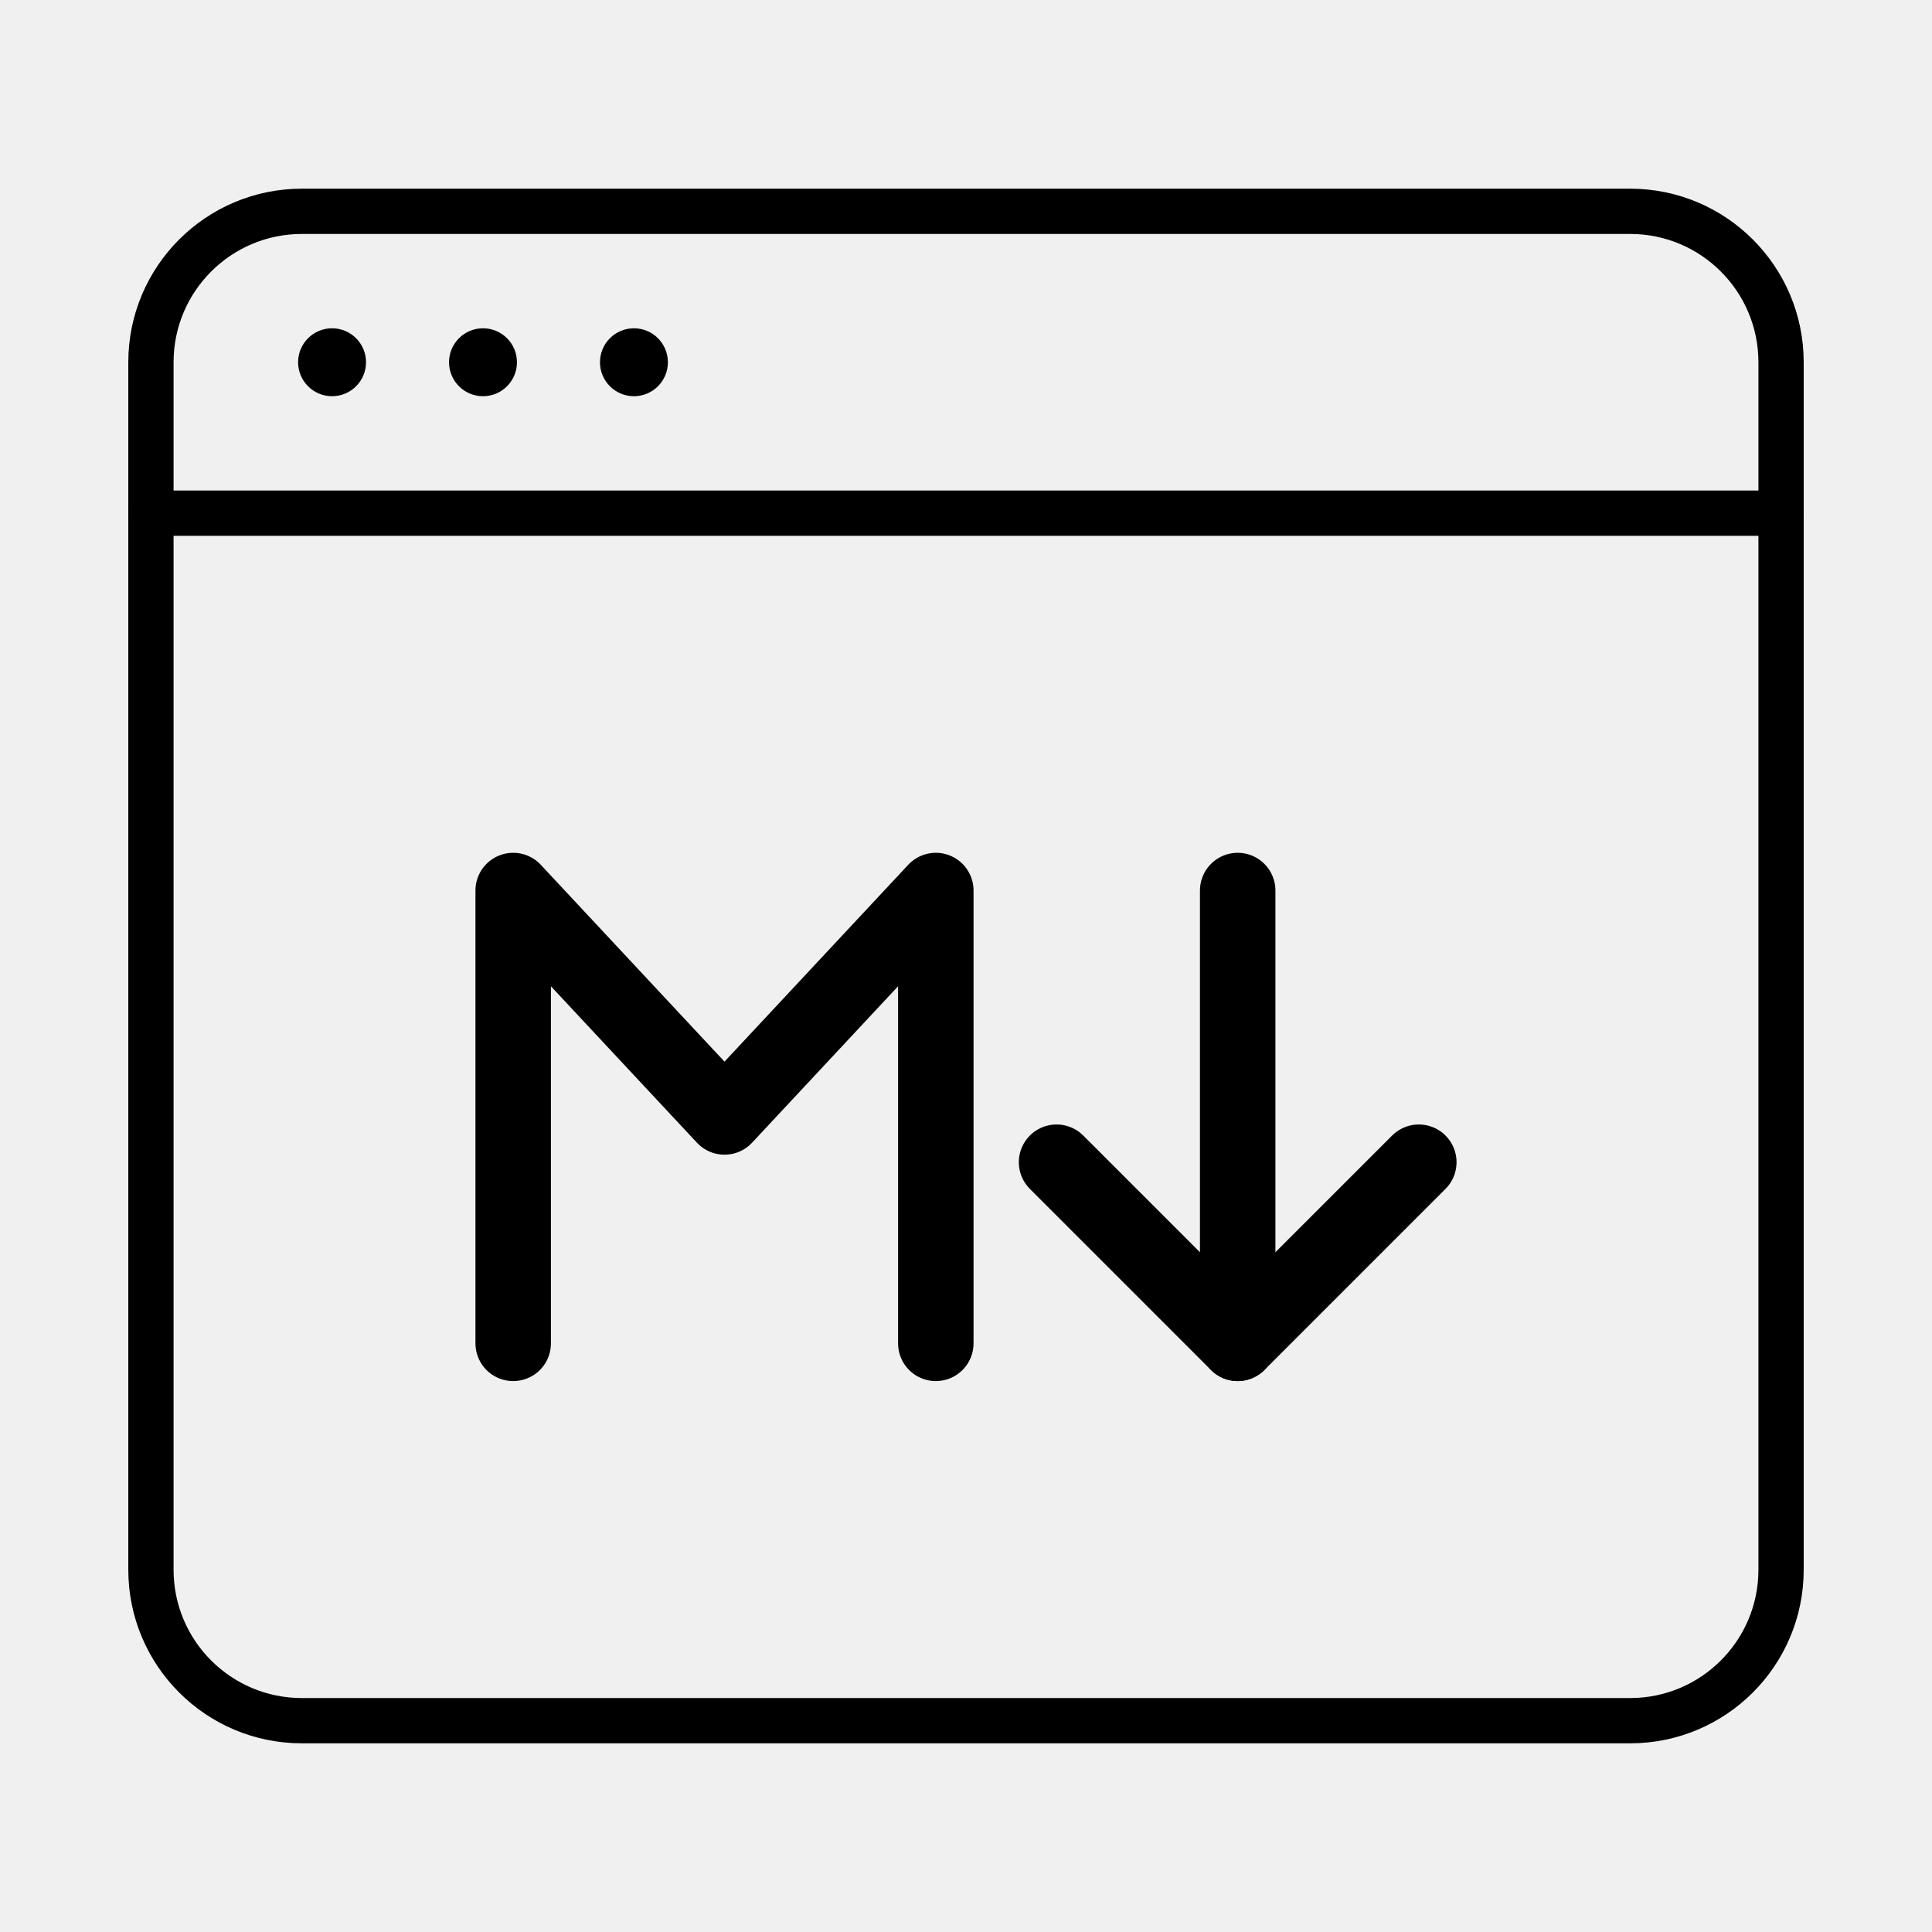
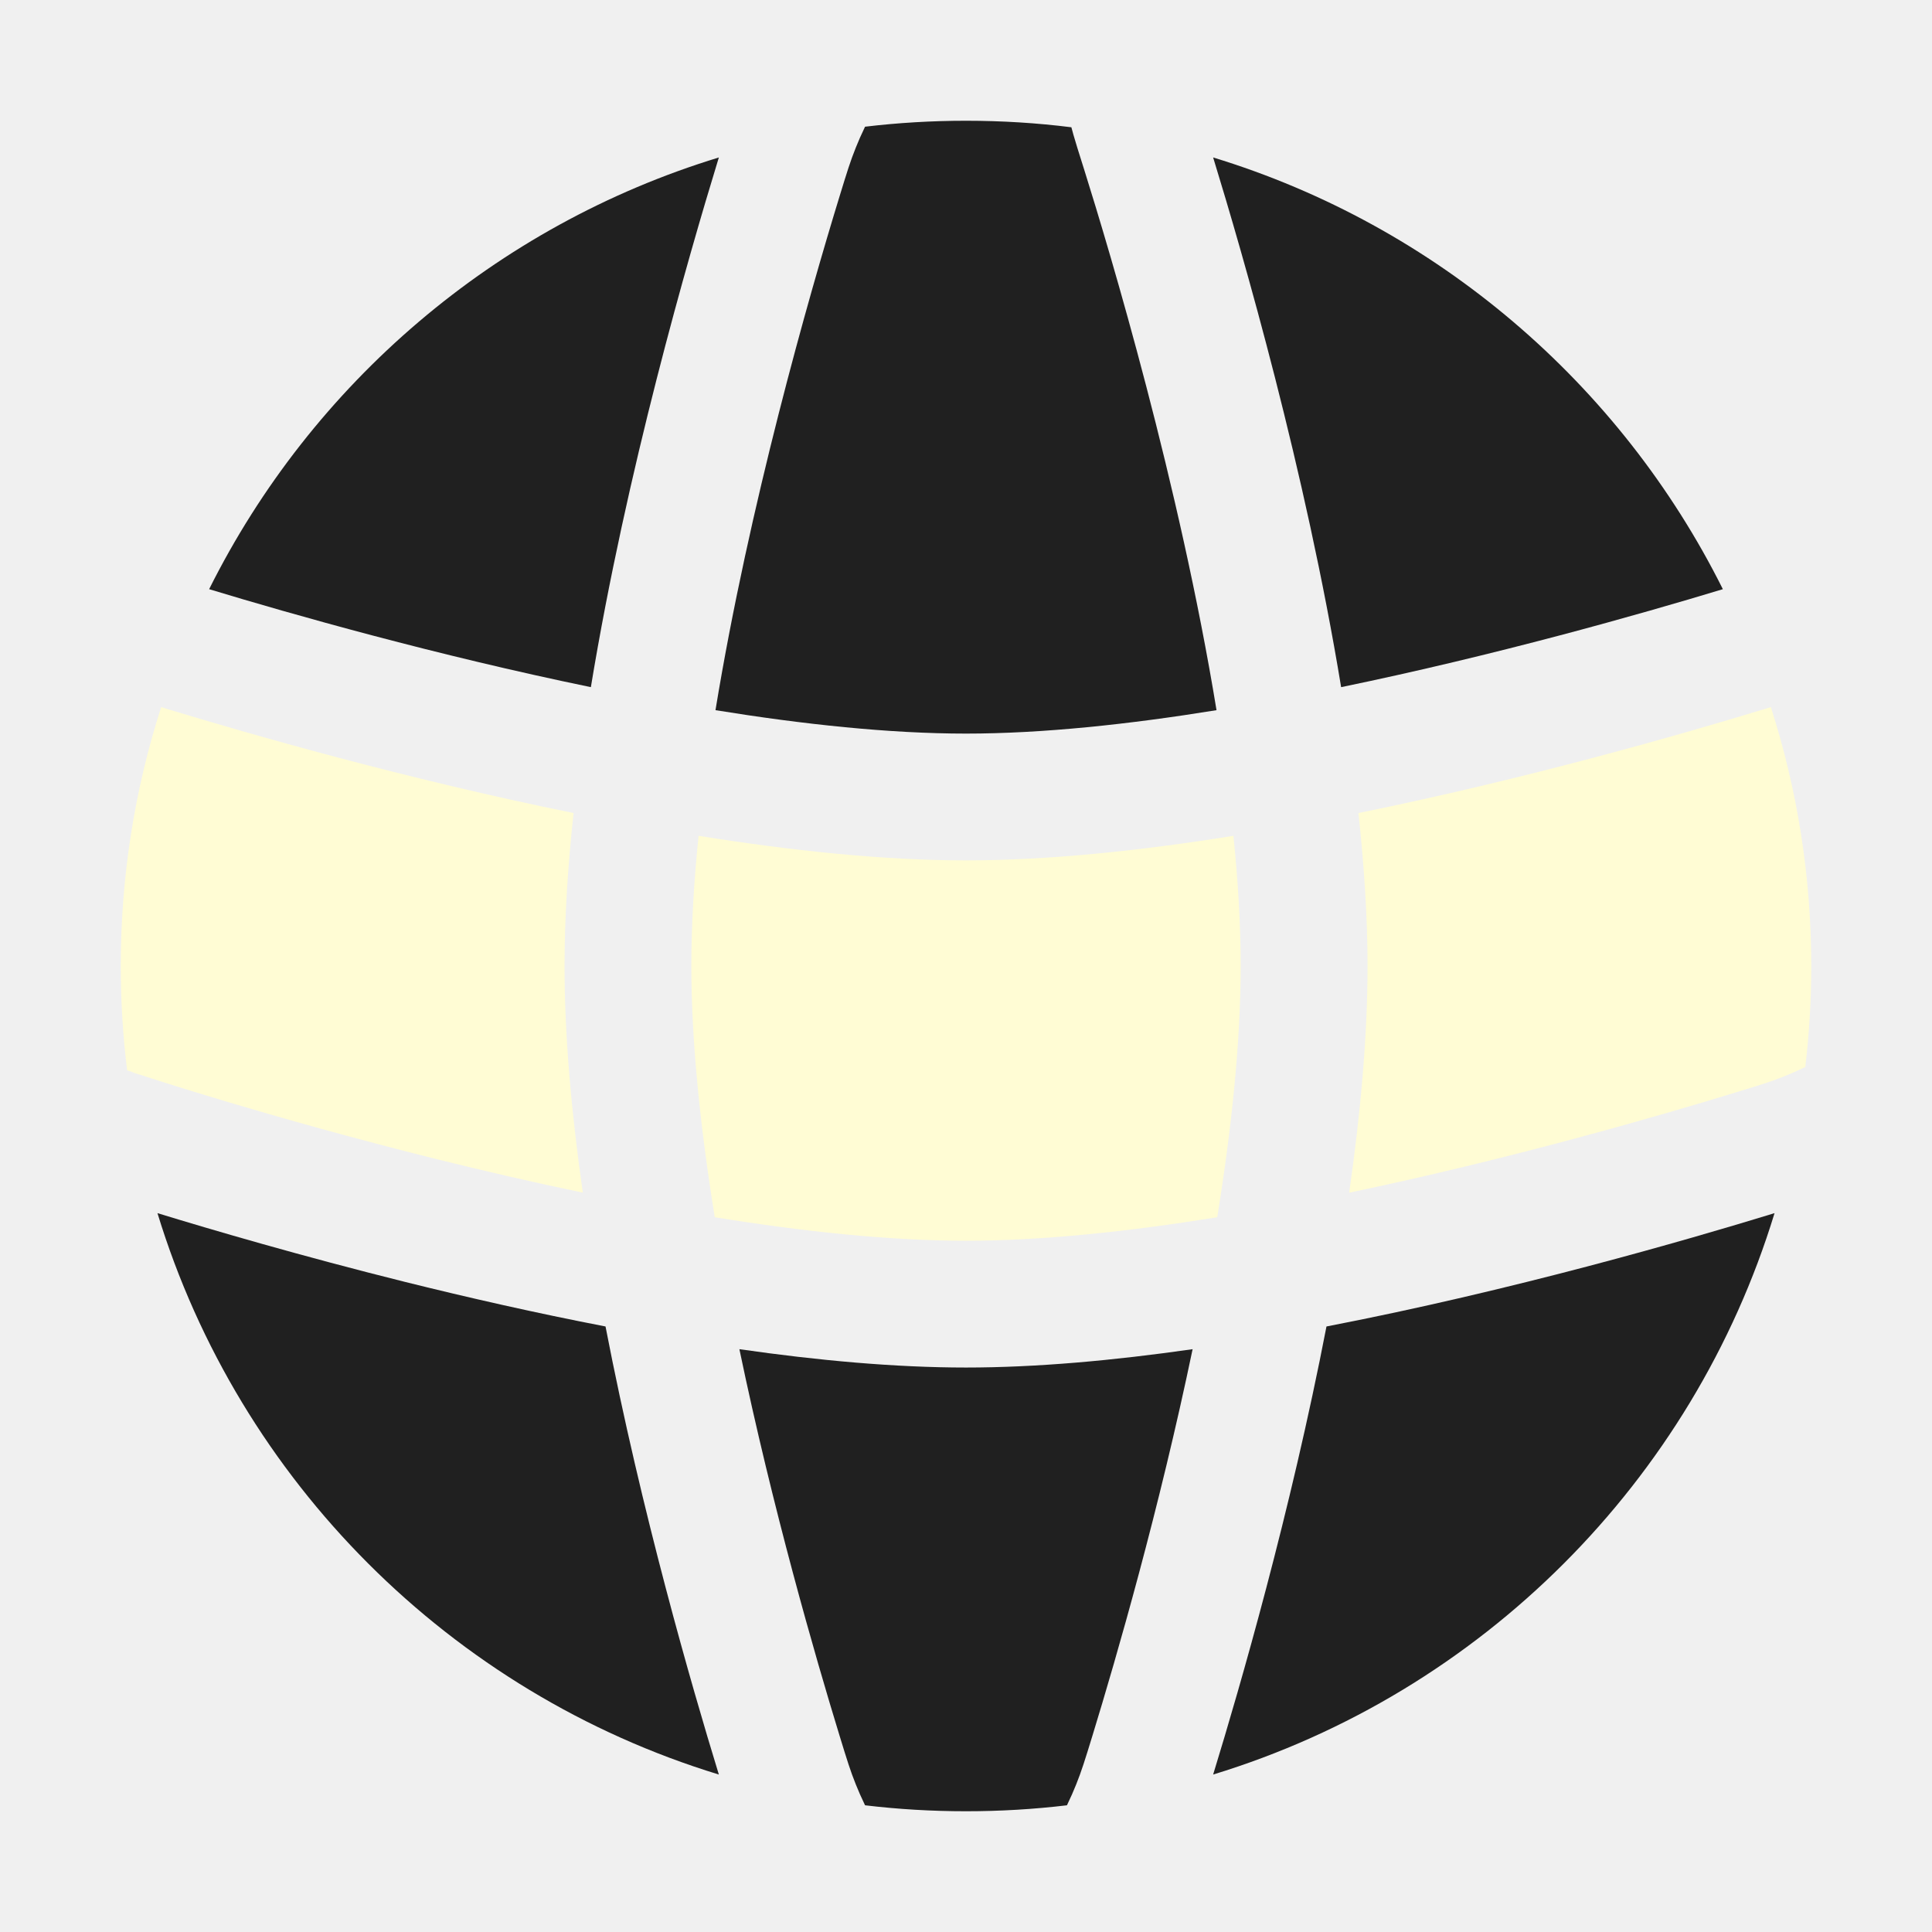
- <svg xmlns="http://www.w3.org/2000/svg" viewBox="0 0 256 256" width="256" height="256">
+ <svg xmlns="http://www.w3.org/2000/svg" viewBox="0 0 24 24" fill="none" role="img" aria-label="web globe icon">
  <style>
-         .dynamic-stroke {
-             stroke: #000000;
+         .primary {
+             fill: #202020;
        }

-         .dynamic-fill {
-             fill: #000000;
-         }
- 
-         .dynamic-box {
-             stroke: #000000;
-             fill: transparent;
+         .secondary {
+             fill: #FFFCD4;
        }

        @media (prefers-color-scheme: dark) {
-             .dynamic-stroke {
-                 stroke: #ffffff;
+             .primary {
+                 fill: #FFFCD4;
            }

-             .dynamic-fill {
-                 fill: #ffffff;
-             }
- 
-             .dynamic-box {
-                 stroke: #ffffff;
-                 fill: transparent;
+             .secondary {
+                 fill: #202020;
            }
        }
    </style>
-   <rect x="20" y="28" width="216" height="200" rx="20" stroke-width="6" class="dynamic-box" />
-   <line x1="20" y1="68" x2="236" y2="68" stroke-width="6" class="dynamic-stroke" stroke-linecap="round" />
-   <circle cx="44" cy="48" r="4.5" class="dynamic-fill" />
-   <circle cx="64" cy="48" r="4.5" class="dynamic-fill" />
-   <circle cx="84" cy="48" r="4.5" class="dynamic-fill" />
-   <g transform="translate(68, 118)" class="dynamic-stroke" stroke-width="10" stroke-linecap="round" stroke-linejoin="round" fill="none">
-     <path d="M 0 60 L 0 0 L 28 30 L 56 0 L 56 60" />
-     <path d="M 96 0 L 96 60" />
-     <path d="M 72 36 L 96 60 L 120 36" />
+   <g id="style=bulk">
+     <g id="web">
+       <g id="vector">
+         <path class="primary" d="M21.402 7.319C20.37 7.632 18.579 8.14 16.66 8.536C16.218 5.849 15.443 3.17 15.07 1.956C17.842 2.802 20.127 4.765 21.402 7.319Z" />
+         <path class="primary" d="M15.112 8.822C14.025 8.998 12.951 9.113 12 9.113C11.049 9.113 9.975 8.998 8.888 8.822C9.305 6.28 10.048 3.683 10.428 2.443C10.525 2.126 10.564 2.001 10.631 1.834C10.664 1.751 10.698 1.674 10.746 1.574C11.157 1.525 11.575 1.5 12 1.5C12.443 1.5 12.88 1.527 13.309 1.581C13.318 1.616 13.327 1.647 13.335 1.676C13.36 1.763 13.398 1.886 13.463 2.091L13.47 2.113C13.793 3.142 14.652 6.014 15.112 8.822Z" />
+         <path class="primary" d="M7.34 8.536C7.78 5.861 8.55 3.196 8.922 1.982L8.93 1.956C6.158 2.802 3.873 4.765 2.598 7.319C3.63 7.632 5.421 8.14 7.34 8.536Z" />
+         <path class="primary" d="M12 16.988C12.877 16.988 13.839 16.9 14.815 16.76C14.402 18.742 13.873 20.575 13.572 21.557C13.475 21.874 13.436 21.998 13.369 22.166C13.336 22.249 13.302 22.326 13.254 22.426C12.843 22.475 12.424 22.5 12 22.5C11.575 22.5 11.157 22.475 10.746 22.426C10.698 22.326 10.664 22.249 10.631 22.166C10.564 21.999 10.525 21.874 10.428 21.557C10.127 20.575 9.598 18.743 9.185 16.76C10.158 16.9 11.12 16.988 12 16.988Z" />
+         <path class="primary" d="M5.038 15.926C3.739 15.602 2.631 15.277 1.956 15.07C2.973 18.4 5.6 21.027 8.93 22.044L8.922 22.018C8.597 20.958 7.969 18.792 7.522 16.478C6.652 16.31 5.807 16.117 5.038 15.926Z" />
+         <path class="primary" d="M22.018 15.078C20.958 15.403 18.791 16.031 16.478 16.478C16.031 18.791 15.403 20.958 15.078 22.018L15.07 22.044C18.4 21.027 21.027 18.4 22.044 15.07L22.018 15.078Z" />
+       </g>
+       <g id="vector_2">
+         <path class="secondary" d="M2.002 8.784C1.676 9.797 1.5 10.878 1.5 12C1.5 12.439 1.527 12.872 1.579 13.296L1.745 13.352L1.746 13.352L1.748 13.353L1.749 13.353C1.802 13.371 3.363 13.886 5.419 14.398C5.999 14.542 6.613 14.685 7.24 14.815C7.1 13.839 7.013 12.877 7.013 12C7.013 11.399 7.054 10.758 7.125 10.1C5.034 9.675 3.112 9.122 2.086 8.81L2.079 8.808L2.002 8.784Z" />
+         <path class="secondary" d="M1.61 13.323C1.647 13.328 1.676 13.333 1.686 13.335C1.695 13.337 1.708 13.341 1.713 13.342L1.724 13.345L1.73 13.347L1.736 13.349L1.741 13.351C1.738 13.35 1.68 13.335 1.61 13.323Z" />
+         <path class="secondary" d="M16.875 10.1C16.946 10.758 16.988 11.399 16.988 12C16.988 12.877 16.9 13.839 16.76 14.816C18.742 14.402 20.575 13.873 21.557 13.572C21.874 13.475 21.999 13.437 22.166 13.37C22.249 13.336 22.326 13.302 22.426 13.255C22.475 12.843 22.5 12.425 22.5 12C22.5 10.878 22.324 9.797 21.998 8.784L21.913 8.81C20.887 9.123 18.965 9.675 16.875 10.1Z" />
+         <path class="secondary" d="M15.322 10.383C15.38 10.946 15.412 11.491 15.412 12C15.412 12.954 15.297 14.032 15.121 15.121C14.031 15.297 12.954 15.413 12 15.413C11.05 15.413 9.973 15.298 8.879 15.121C8.703 14.031 8.588 12.954 8.588 12C8.588 11.491 8.62 10.946 8.678 10.383C9.826 10.567 10.972 10.688 12 10.688C13.029 10.688 14.174 10.567 15.322 10.383Z" />
+       </g>
+     </g>
  </g>
</svg>
